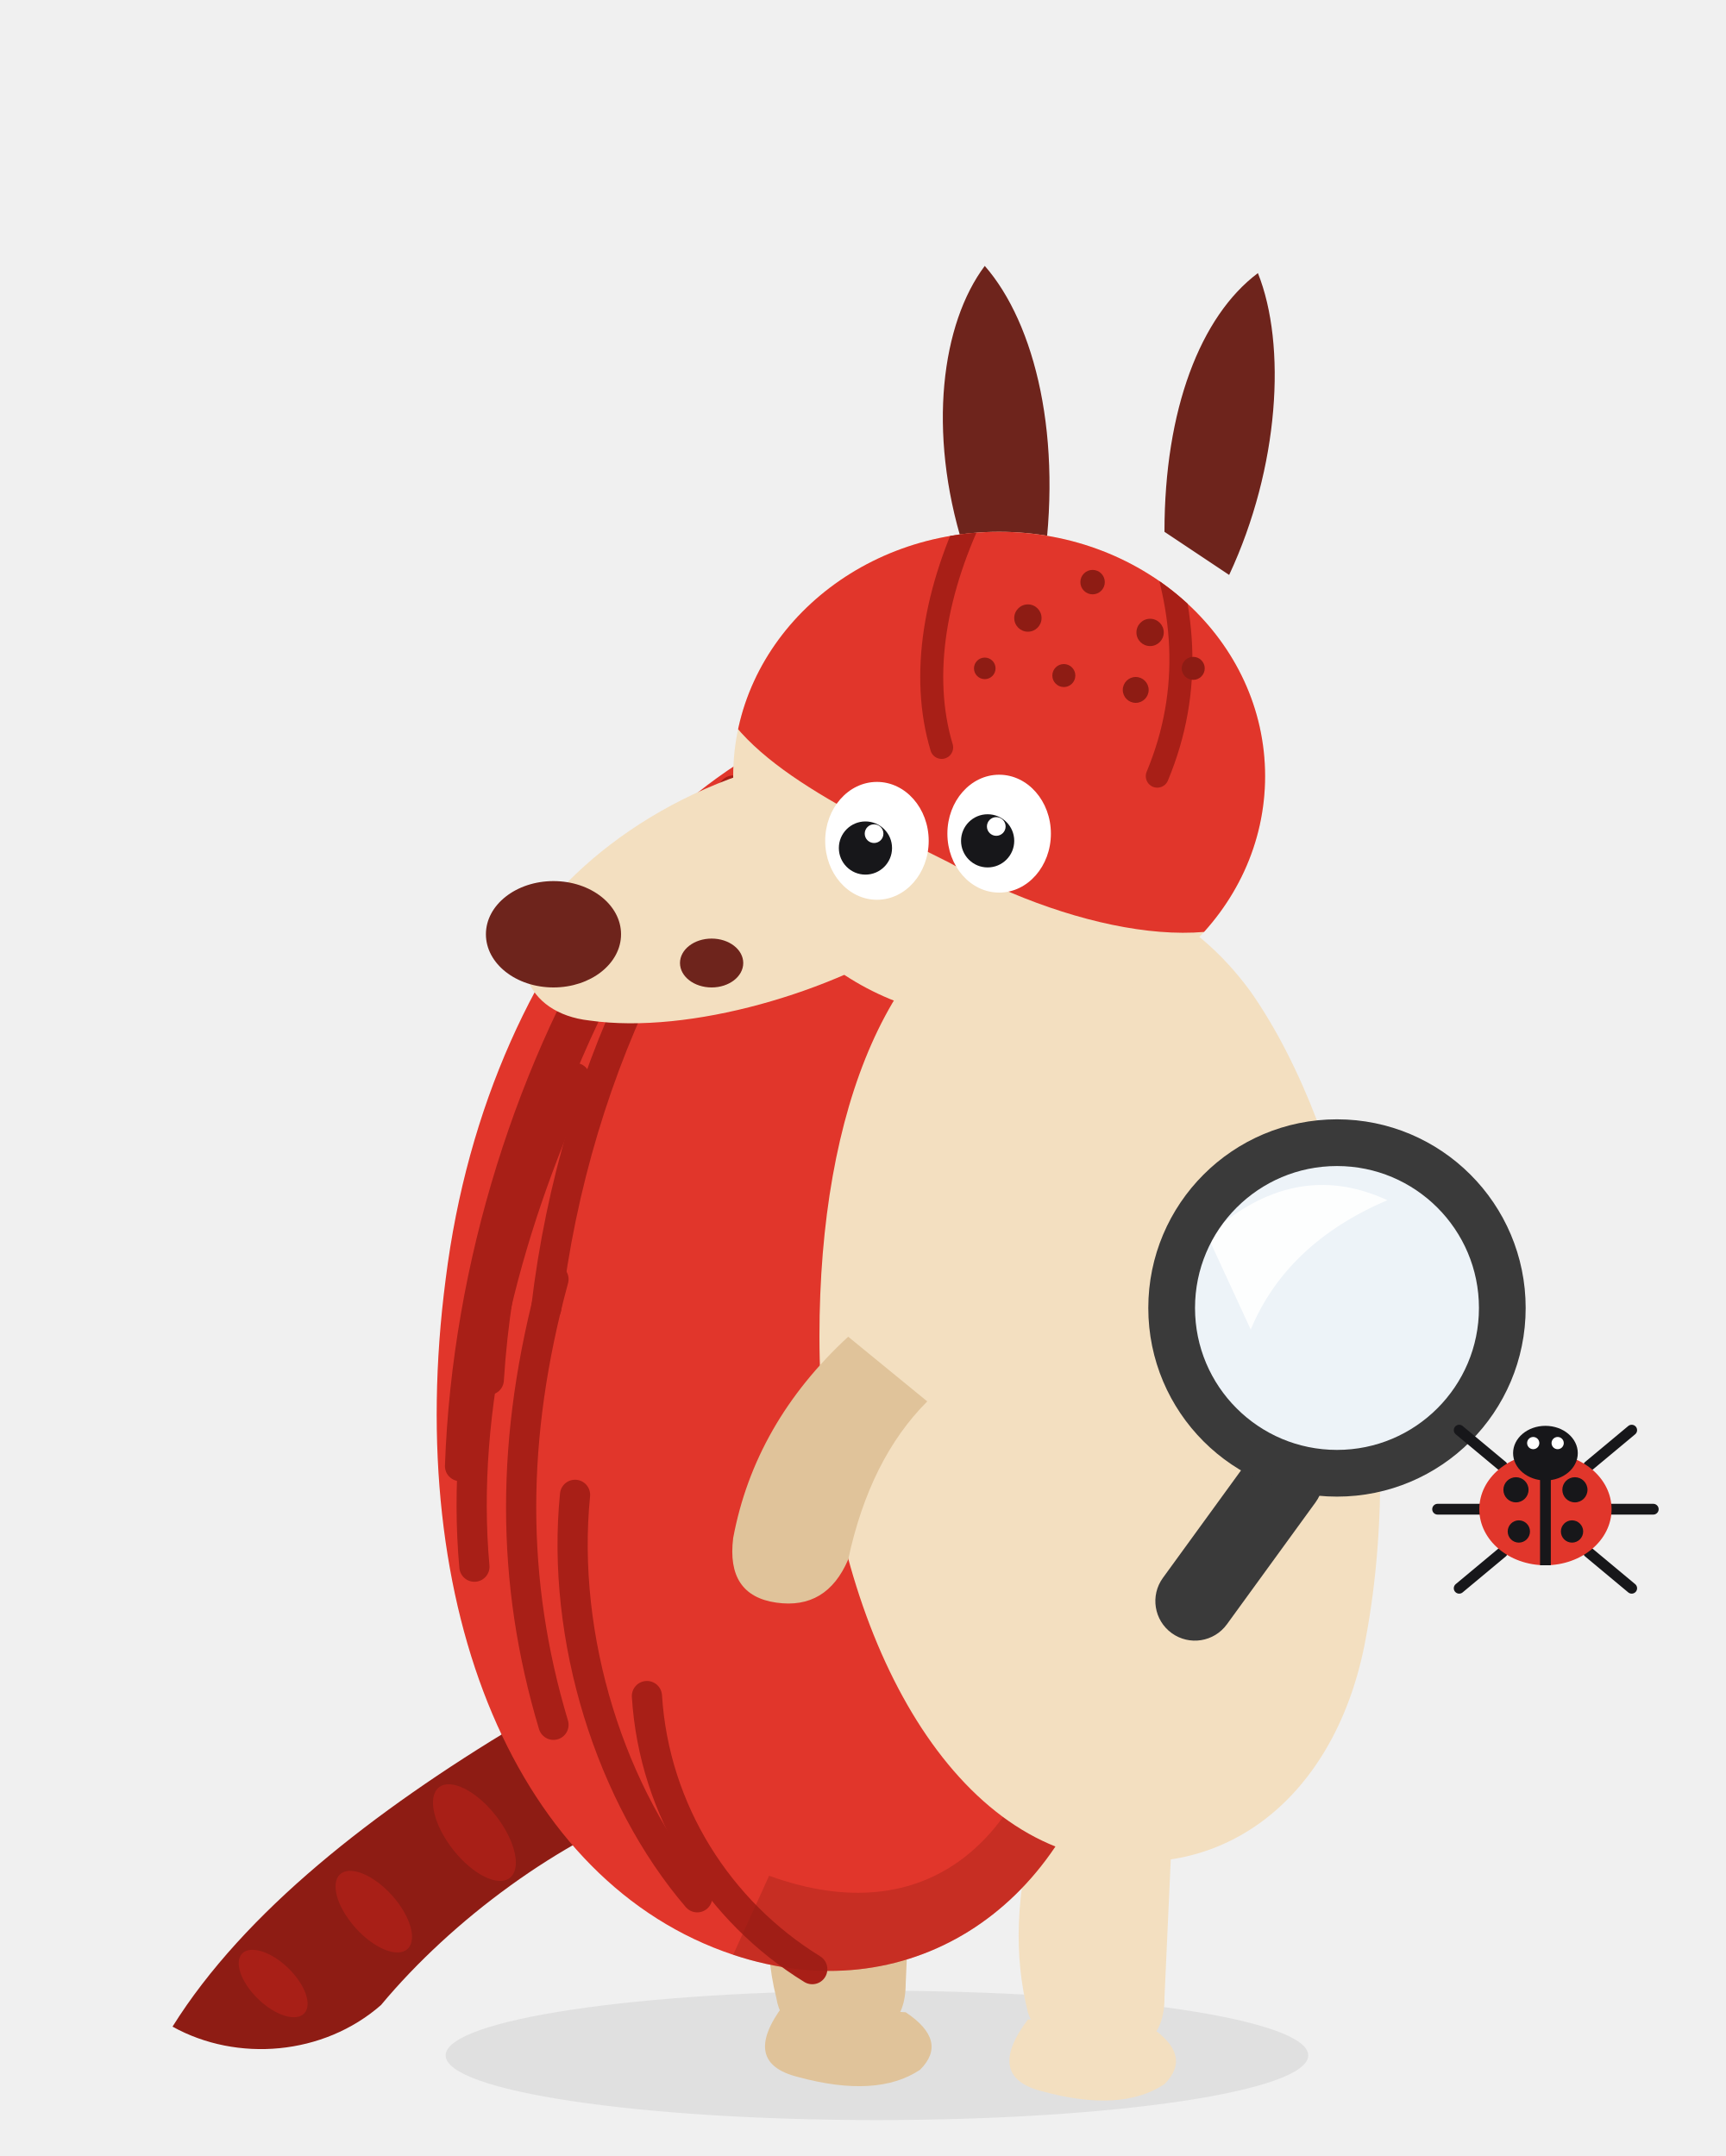
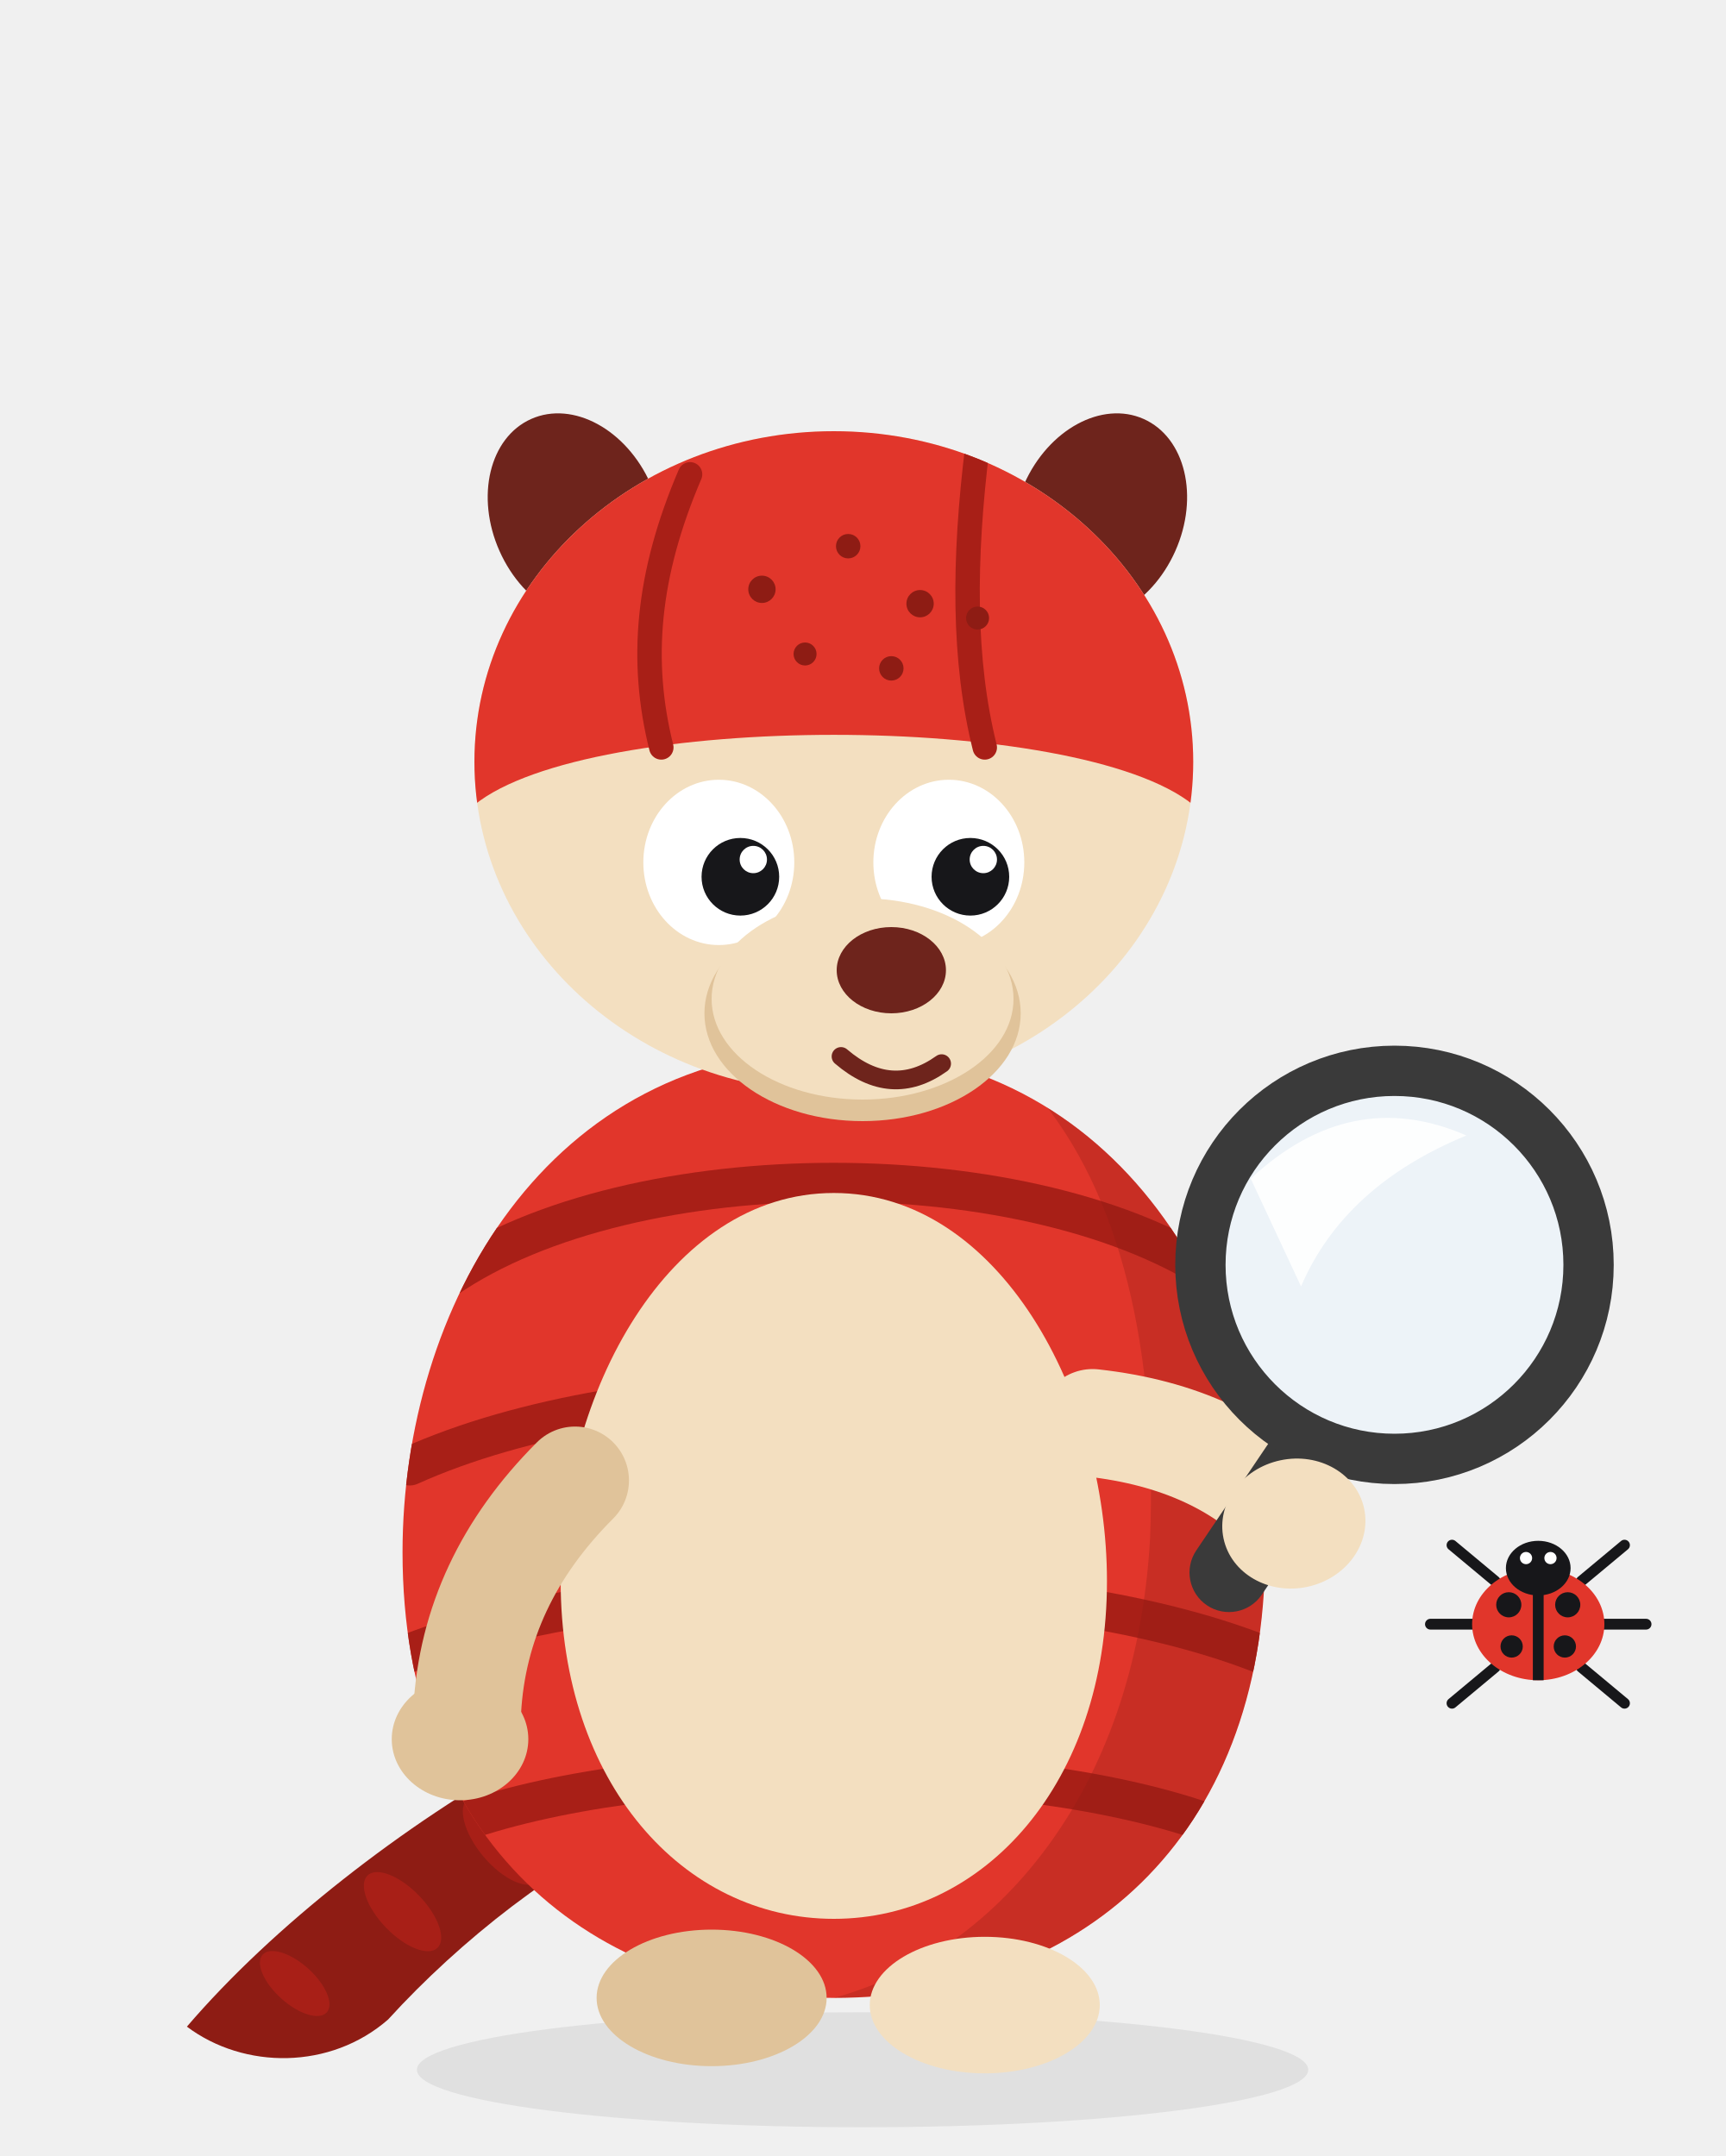
<svg xmlns="http://www.w3.org/2000/svg" viewBox="0 0 240 300" width="240" height="300" role="img" aria-label="Tedgie — the TestForTge armadillo, inspecting a bug through a magnifying glass">
  <defs>
-     <clipPath id="tedgieLens">
-       <circle cx="186" cy="182" r="23" />
+     <clipPath id="tgShell">
+       <path d="M116 146 C76 146 56 182 56 216 C56 256 82 278 116 278                C150 278 176 256 176 216 C176 182 156 146 116 146 Z" />
    </clipPath>
-     <clipPath id="tedgieSkull">
-       <ellipse cx="139" cy="108" rx="37" ry="34" />
+     <clipPath id="tgSkull">
+       <ellipse cx="116" cy="106" rx="50" ry="46" />
+     </clipPath>
+     <clipPath id="tgLens">
+       <circle cx="194" cy="176" r="27" />
    </clipPath>
  </defs>
-   <ellipse cx="122" cy="286" rx="60" ry="9" fill="#000" opacity="0.07" />
-   <path d="M72 240 C52 252 34 266 24 282 C33 287 45 286 53 279            C63 267 78 256 92 251 Z" fill="#8E1C14" />
+   <ellipse cx="120" cy="288" rx="62" ry="8" fill="#000" opacity="0.07" />
+   <path d="M74 244 C56 254 38 268 26 282 C34 288 46 288 54 281            C64 270 78 259 90 254 Z" fill="#8E1C14" />
  <g fill="#A81F17">
-     <ellipse cx="66" cy="255" rx="3.8" ry="8" transform="rotate(-38 66 255)" />
-     <ellipse cx="52" cy="266" rx="3.4" ry="7" transform="rotate(-42 52 266)" />
-     <ellipse cx="38" cy="276" rx="3" ry="6" transform="rotate(-46 38 276)" />
+     <ellipse cx="70" cy="256" rx="3.6" ry="7.6" transform="rotate(-40 70 256)" />
+     <ellipse cx="56" cy="266" rx="3.2" ry="7" transform="rotate(-44 56 266)" />
+     <ellipse cx="41" cy="276" rx="2.8" ry="6" transform="rotate(-48 41 276)" />
  </g>
-   <g fill="#E0C39A">
-     <path d="M110 252 q-5 14 -2 26 q1 6 9 6 q9 0 9 -8 l1 -22 Z" />
-     <path d="M109 279 q-6 8 2 10 q11 3 17 -1 q4 -4 -2 -8 Z" />
+   <path d="M116 146 C76 146 56 182 56 216 C56 256 82 278 116 278            C150 278 176 256 176 216 C176 182 156 146 116 146 Z" fill="#E1362B" />
+   <g clip-path="url(#tgShell)">
+     <g stroke="#A81F17" stroke-width="5.4" fill="none" stroke-linecap="round">
+       <path d="M62 178 C88 160 144 160 170 178" />
+       <path d="M57 204 C88 190 144 190 175 204" />
+       <path d="M57 230 C88 218 144 218 175 230" />
+       <path d="M63 254 C90 244 142 244 169 254" />
+     </g>
+     <path d="M150 150 C168 164 176 192 176 216 C176 256 150 278 116 278              C138 272 158 250 160 214 C161 188 156 166 144 152 Z" fill="#8E1C14" opacity="0.3" />
  </g>
-   <g fill="#F3DFC0">
-     <path d="M144 254 q-4 14 -1 26 q2 6 10 6 q9 0 9 -8 l1 -22 Z" />
-     <path d="M143 281 q-6 8 2 10 q11 3 17 -1 q4 -4 -2 -8 Z" />
-   </g>
-   <path d="M136 96 C100 96 68 130 62 178 C56 224 72 262 102 272            C126 280 148 266 154 240 C164 196 156 138 144 112            C141 102 139 96 136 96 Z" fill="#E1362B" />
-   <g stroke="#A81F17" stroke-width="4.2" fill="none" stroke-linecap="round">
-     <path d="M118 100 C96 116 80 148 76 182" />
-     <path d="M102 110 C84 130 70 160 68 192" />
-     <path d="M88 126 C74 148 65 176 64 204" />
-     <path d="M80 150 C70 172 64 196 66 218" />
-     <path d="M77 178 C71 200 71 220 77 240" />
-     <path d="M80 208 C78 228 85 250 97 264" />
-     <path d="M90 236 C91 252 100 266 113 274" />
-   </g>
-   <path d="M136 96 C139 96 141 102 144 112 C156 138 164 196 154 240            C148 266 126 280 102 272 l5 -11 C129 269 143 256 147 234            C155 196 150 142 139 116 Z" fill="#8E1C14" opacity="0.32" />
-   <path d="M142 124 C124 130 114 154 114 186 C114 220 128 252 150 258            C170 263 186 250 190 228 C196 196 188 158 174 138            C166 127 154 121 142 124 Z" fill="#F3DFC0" />
-   <path d="M118 186 q-13 12 -16 28 q-1 8 6 9 q7 1 10 -6 q3 -14 11 -22 Z" fill="#E0C39A" />
-   <path d="M134 76 C129 60 131 45 137 37 C144 45 148 61 145 80 Z" fill="#6E241C" />
-   <path d="M162 74 C162 57 167 44 175 38 C179 48 178 65 171 80 Z" fill="#6E241C" />
-   <ellipse cx="139" cy="108" rx="37" ry="34" fill="#F3DFC0" />
-   <path d="M126 104 C104 104 86 114 76 126 C70 133 73 141 82 142            C96 144 116 138 128 130 C138 124 137 110 126 104 Z" fill="#F3DFC0" />
-   <ellipse cx="77" cy="130" rx="9.4" ry="7.4" fill="#6E241C" />
-   <g clip-path="url(#tedgieSkull)">
-     <path d="M98 92 C114 70 152 66 170 80 C184 91 186 110 180 124              C172 134 150 130 132 120 C114 111 100 104 98 92 Z" fill="#E1362B" />
-     <g stroke="#A81F17" stroke-width="3.2" fill="none" stroke-linecap="round">
-       <path d="M136 70 C130 82 128 94 131 104" />
-       <path d="M160 72 C165 84 166 96 161 108" />
+   <path d="M116 166 C93 166 78 194 78 220 C78 248 95 267 116 267            C137 267 154 248 154 220 C154 194 139 166 116 166 Z" fill="#F3DFC0" />
+   <path d="M80 206 Q66 220 65 238" stroke="#E0C39A" stroke-width="15" fill="none" stroke-linecap="round" />
+   <ellipse cx="64" cy="242" rx="9.5" ry="8.5" fill="#E0C39A" />
+   <ellipse cx="99" cy="278" rx="16" ry="9.5" fill="#E0C39A" />
+   <ellipse cx="137" cy="279" rx="16" ry="9.5" fill="#F3DFC0" />
+   <ellipse cx="80" cy="72" rx="11.5" ry="15" transform="rotate(-24 80 72)" fill="#6E241C" />
+   <ellipse cx="153" cy="72" rx="11.5" ry="15" transform="rotate(24 153 72)" fill="#6E241C" />
+   <ellipse cx="116" cy="106" rx="50" ry="46" fill="#F3DFC0" />
+   <g clip-path="url(#tgSkull)">
+     <path d="M66 112 C64 80 86 60 116 60 C146 60 168 80 166 112              C150 99 82 99 66 112 Z" fill="#E1362B" />
+     <g stroke="#A81F17" stroke-width="3.4" fill="none" stroke-linecap="round">
+       <path d="M96 66 C90 80 89 92 92 104" />
+       <path d="M136 62 C134 78 134 92 137 104" />
+     </g>
+     <g fill="#8E1C14">
+       <circle cx="106" cy="82" r="1.9" />
+       <circle cx="118" cy="76" r="1.7" />
+       <circle cx="128" cy="84" r="1.9" />
+       <circle cx="112" cy="91" r="1.6" />
+       <circle cx="124" cy="93" r="1.7" />
+       <circle cx="136" cy="86" r="1.6" />
    </g>
  </g>
-   <g fill="#8E1C14">
-     <circle cx="143" cy="86" r="1.9" />
-     <circle cx="152" cy="81" r="1.7" />
-     <circle cx="160" cy="88" r="1.9" />
-     <circle cx="148" cy="94" r="1.6" />
-     <circle cx="158" cy="96" r="1.8" />
-     <circle cx="166" cy="93" r="1.6" />
-     <circle cx="137" cy="93" r="1.5" />
+   <ellipse cx="100" cy="120" rx="10.5" ry="11.5" fill="#fff" />
+   <ellipse cx="132" cy="120" rx="10.5" ry="11.5" fill="#fff" />
+   <circle cx="103" cy="122" r="5.4" fill="#17171A" />
+   <circle cx="135" cy="122" r="5.4" fill="#17171A" />
+   <circle cx="104.8" cy="119.6" r="1.9" fill="#fff" />
+   <circle cx="136.8" cy="119.6" r="1.9" fill="#fff" />
+   <ellipse cx="120" cy="141" rx="22" ry="15" fill="#E0C39A" />
+   <ellipse cx="120" cy="139" rx="21" ry="14" fill="#F3DFC0" />
+   <ellipse cx="124" cy="135" rx="7.6" ry="6" fill="#6E241C" />
+   <path d="M117 147 q7 6 14 1" stroke="#6E241C" stroke-width="2.6" fill="none" stroke-linecap="round" />
+   <path d="M152 198 Q170 200 180 211" stroke="#F3DFC0" stroke-width="15" fill="none" stroke-linecap="round" />
+   <rect x="172" y="192" width="11" height="34" rx="5.5" transform="rotate(34 177 209)" fill="#3A3A3A" />
+   <circle cx="194" cy="176" r="27" fill="#EDF3F8" />
+   <g clip-path="url(#tgLens)">
+     <path d="M174 164 q14 -13 30 -6 q-17 7 -23 21 Z" fill="#fff" opacity="0.9" />
  </g>
-   <ellipse cx="122" cy="117" rx="7.2" ry="8.2" fill="#fff" />
-   <ellipse cx="139" cy="116" rx="7.2" ry="8.2" fill="#fff" />
-   <circle cx="120.4" cy="118" r="3.7" fill="#17171A" />
-   <circle cx="137.4" cy="117" r="3.7" fill="#17171A" />
-   <circle cx="121.6" cy="116" r="1.3" fill="#fff" />
-   <circle cx="138.6" cy="115" r="1.3" fill="#fff" />
-   <ellipse cx="99" cy="134" rx="4.4" ry="3.4" fill="#6E241C" />
-   <path d="M166 178 C178 176 188 184 193 196 q3 7 -4 10 q-8 3 -12 -4            C174 194 170 190 162 190 Z" fill="#F3DFC0" />
-   <ellipse cx="181" cy="203" rx="9" ry="8" fill="#F3DFC0" />
-   <rect x="167" y="198" width="11" height="32" rx="5.5" transform="rotate(36 172 214)" fill="#3A3A3A" />
-   <circle cx="186" cy="182" r="23" fill="#EDF3F8" />
-   <g clip-path="url(#tedgieLens)">
-     <path d="M168 172 q12 -11 25 -5 q-14 6 -19 18 Z" fill="#fff" opacity="0.9" />
-   </g>
-   <circle cx="186" cy="182" r="23" fill="none" stroke="#3A3A3A" stroke-width="6.5" />
-   <g transform="translate(215 210)">
+   <circle cx="194" cy="176" r="27" fill="none" stroke="#3A3A3A" stroke-width="7" />
+   <ellipse cx="180" cy="212" rx="10" ry="9" fill="#F3DFC0" transform="rotate(-12 180 212)" />
+   <g transform="translate(214 226)">
    <g stroke="#17171A" stroke-width="1.5" stroke-linecap="round">
      <path d="M-6 -6 l-6 -5" />
      <path d="M-7 0 l-8 0" />
      <path d="M-6 6 l-6 5" />
      <path d="M6 -6 l6 -5" />
      <path d="M7 0 l8 0" />
      <path d="M6 6 l6 5" />
    </g>
    <ellipse cx="0" cy="0" rx="9.2" ry="7.8" fill="#E1362B" />
    <path d="M0 -7.8 L0 7.8" stroke="#17171A" stroke-width="1.5" />
    <circle cx="-4.1" cy="-2.7" r="1.75" fill="#17171A" />
    <circle cx="4.1" cy="-2.7" r="1.75" fill="#17171A" />
    <circle cx="-3.7" cy="3.1" r="1.55" fill="#17171A" />
    <circle cx="3.7" cy="3.1" r="1.55" fill="#17171A" />
    <ellipse cx="0" cy="-7.8" rx="4.5" ry="3.8" fill="#17171A" />
    <circle cx="-1.7" cy="-9.2" r="0.85" fill="#fff" />
    <circle cx="1.7" cy="-9.2" r="0.85" fill="#fff" />
  </g>
</svg>
